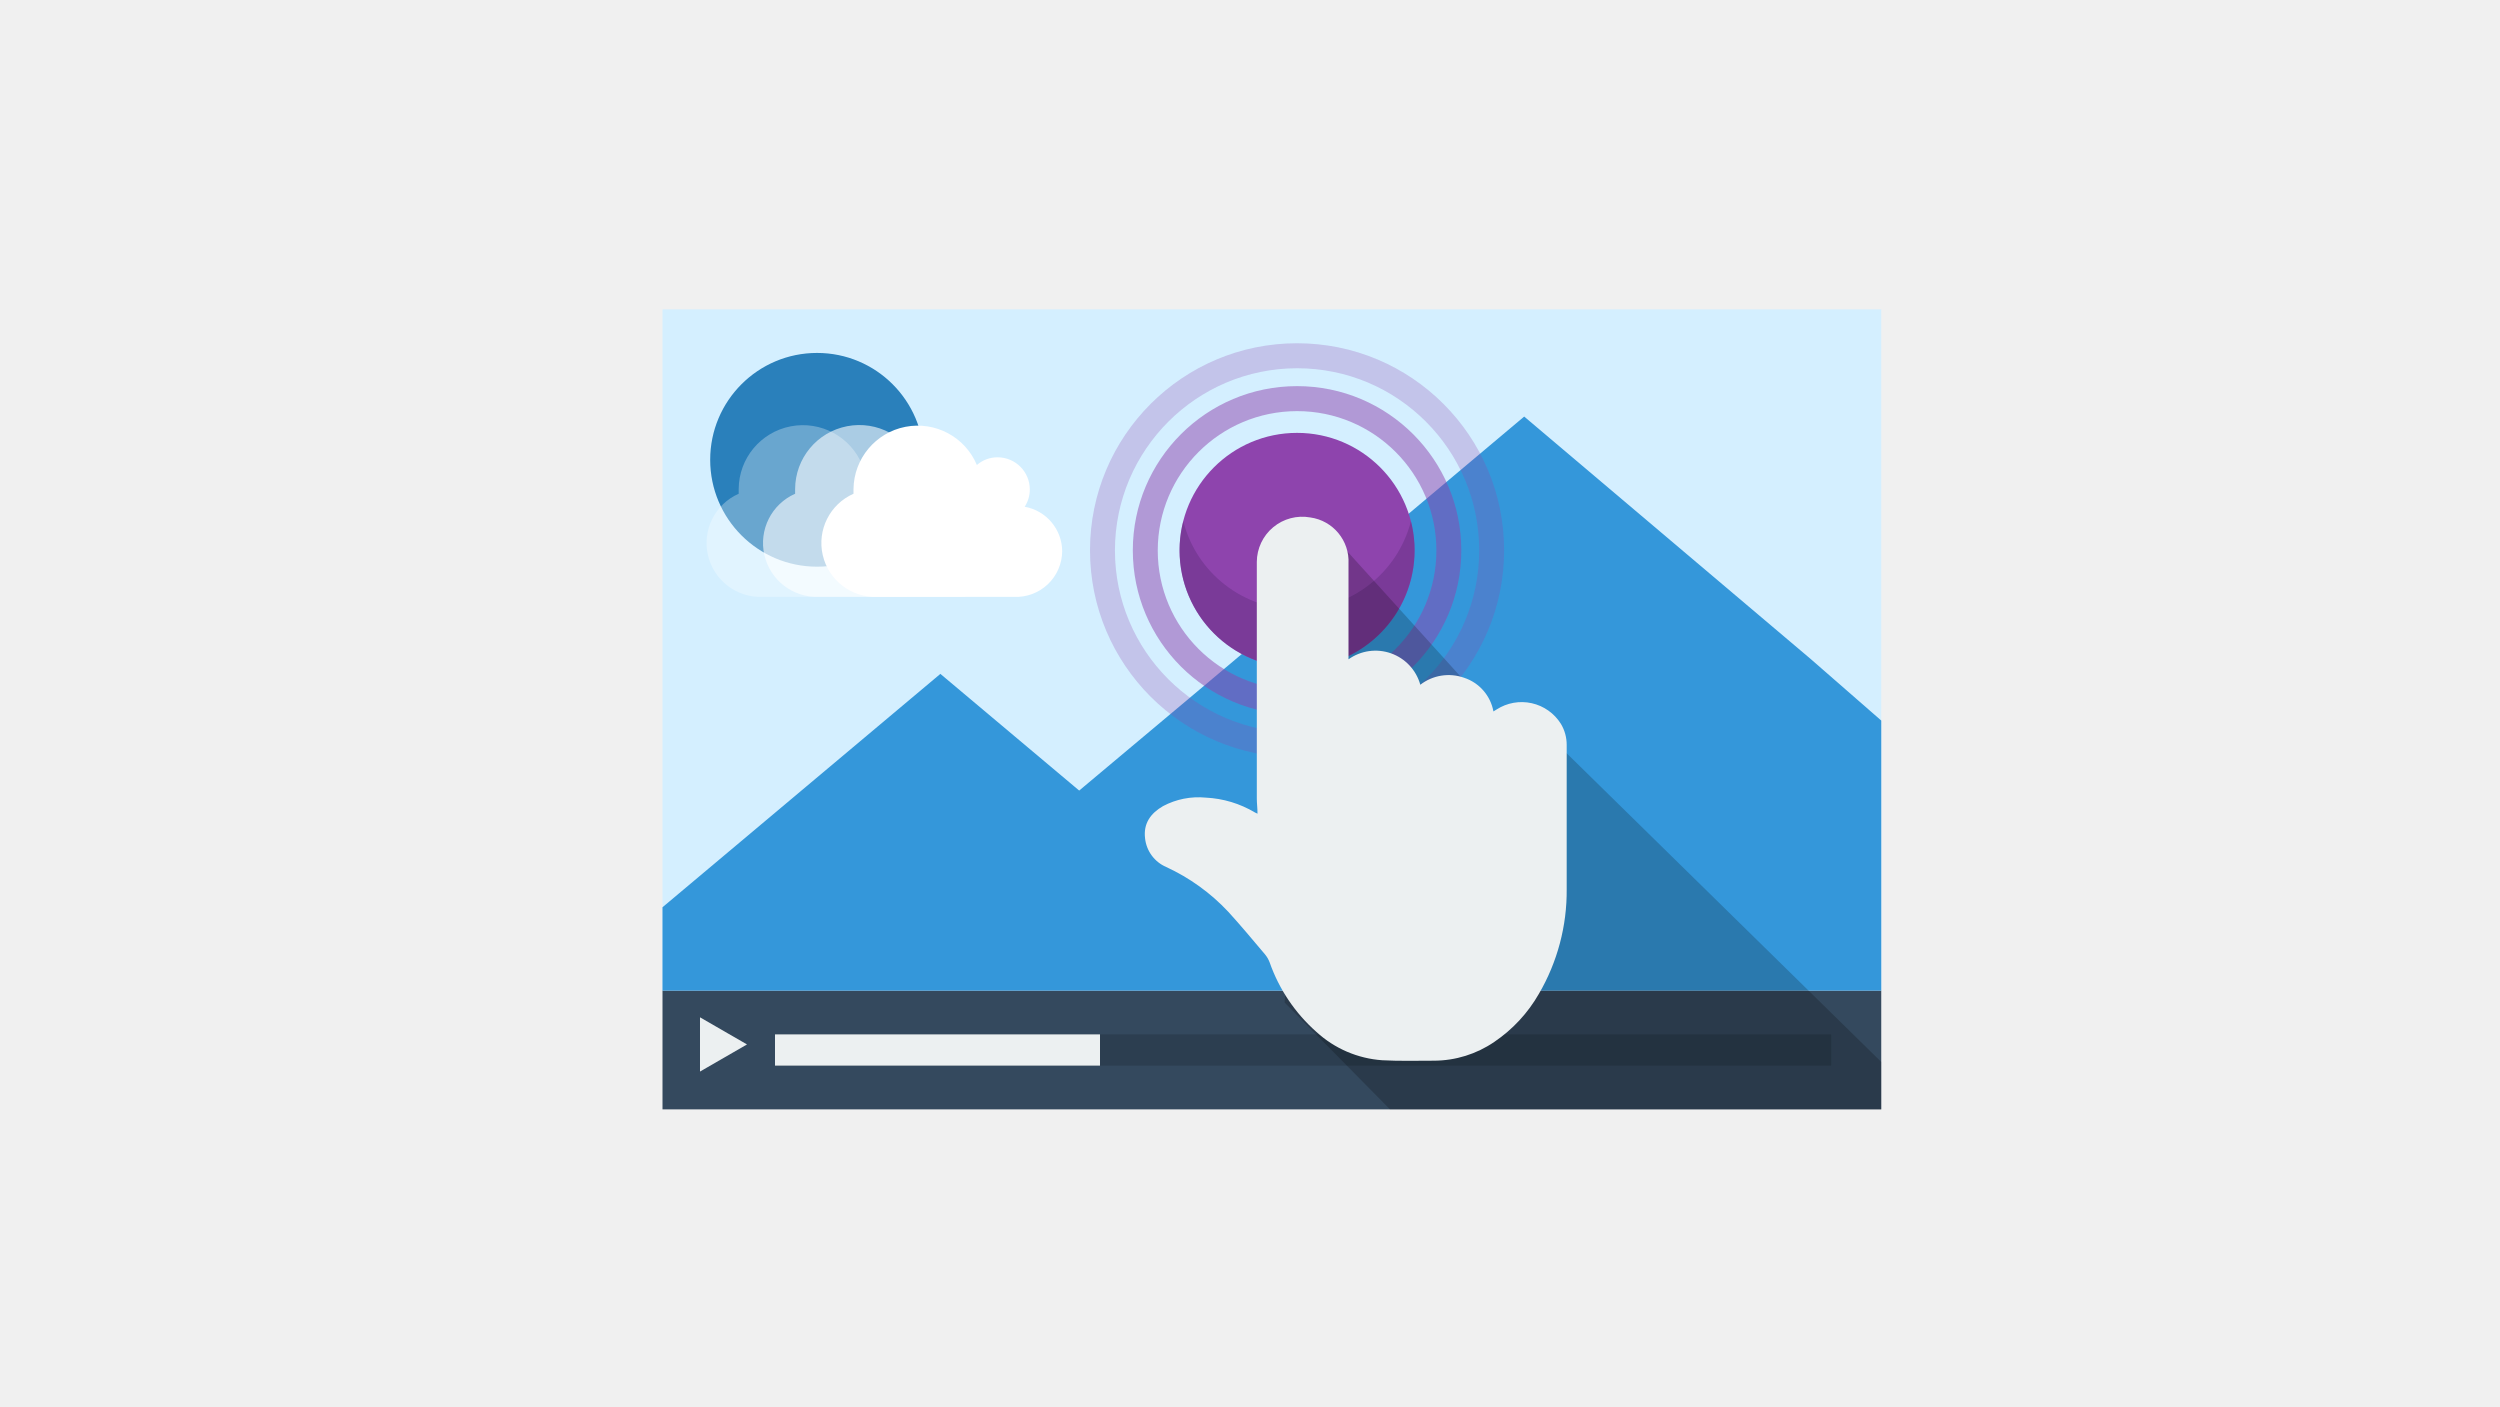
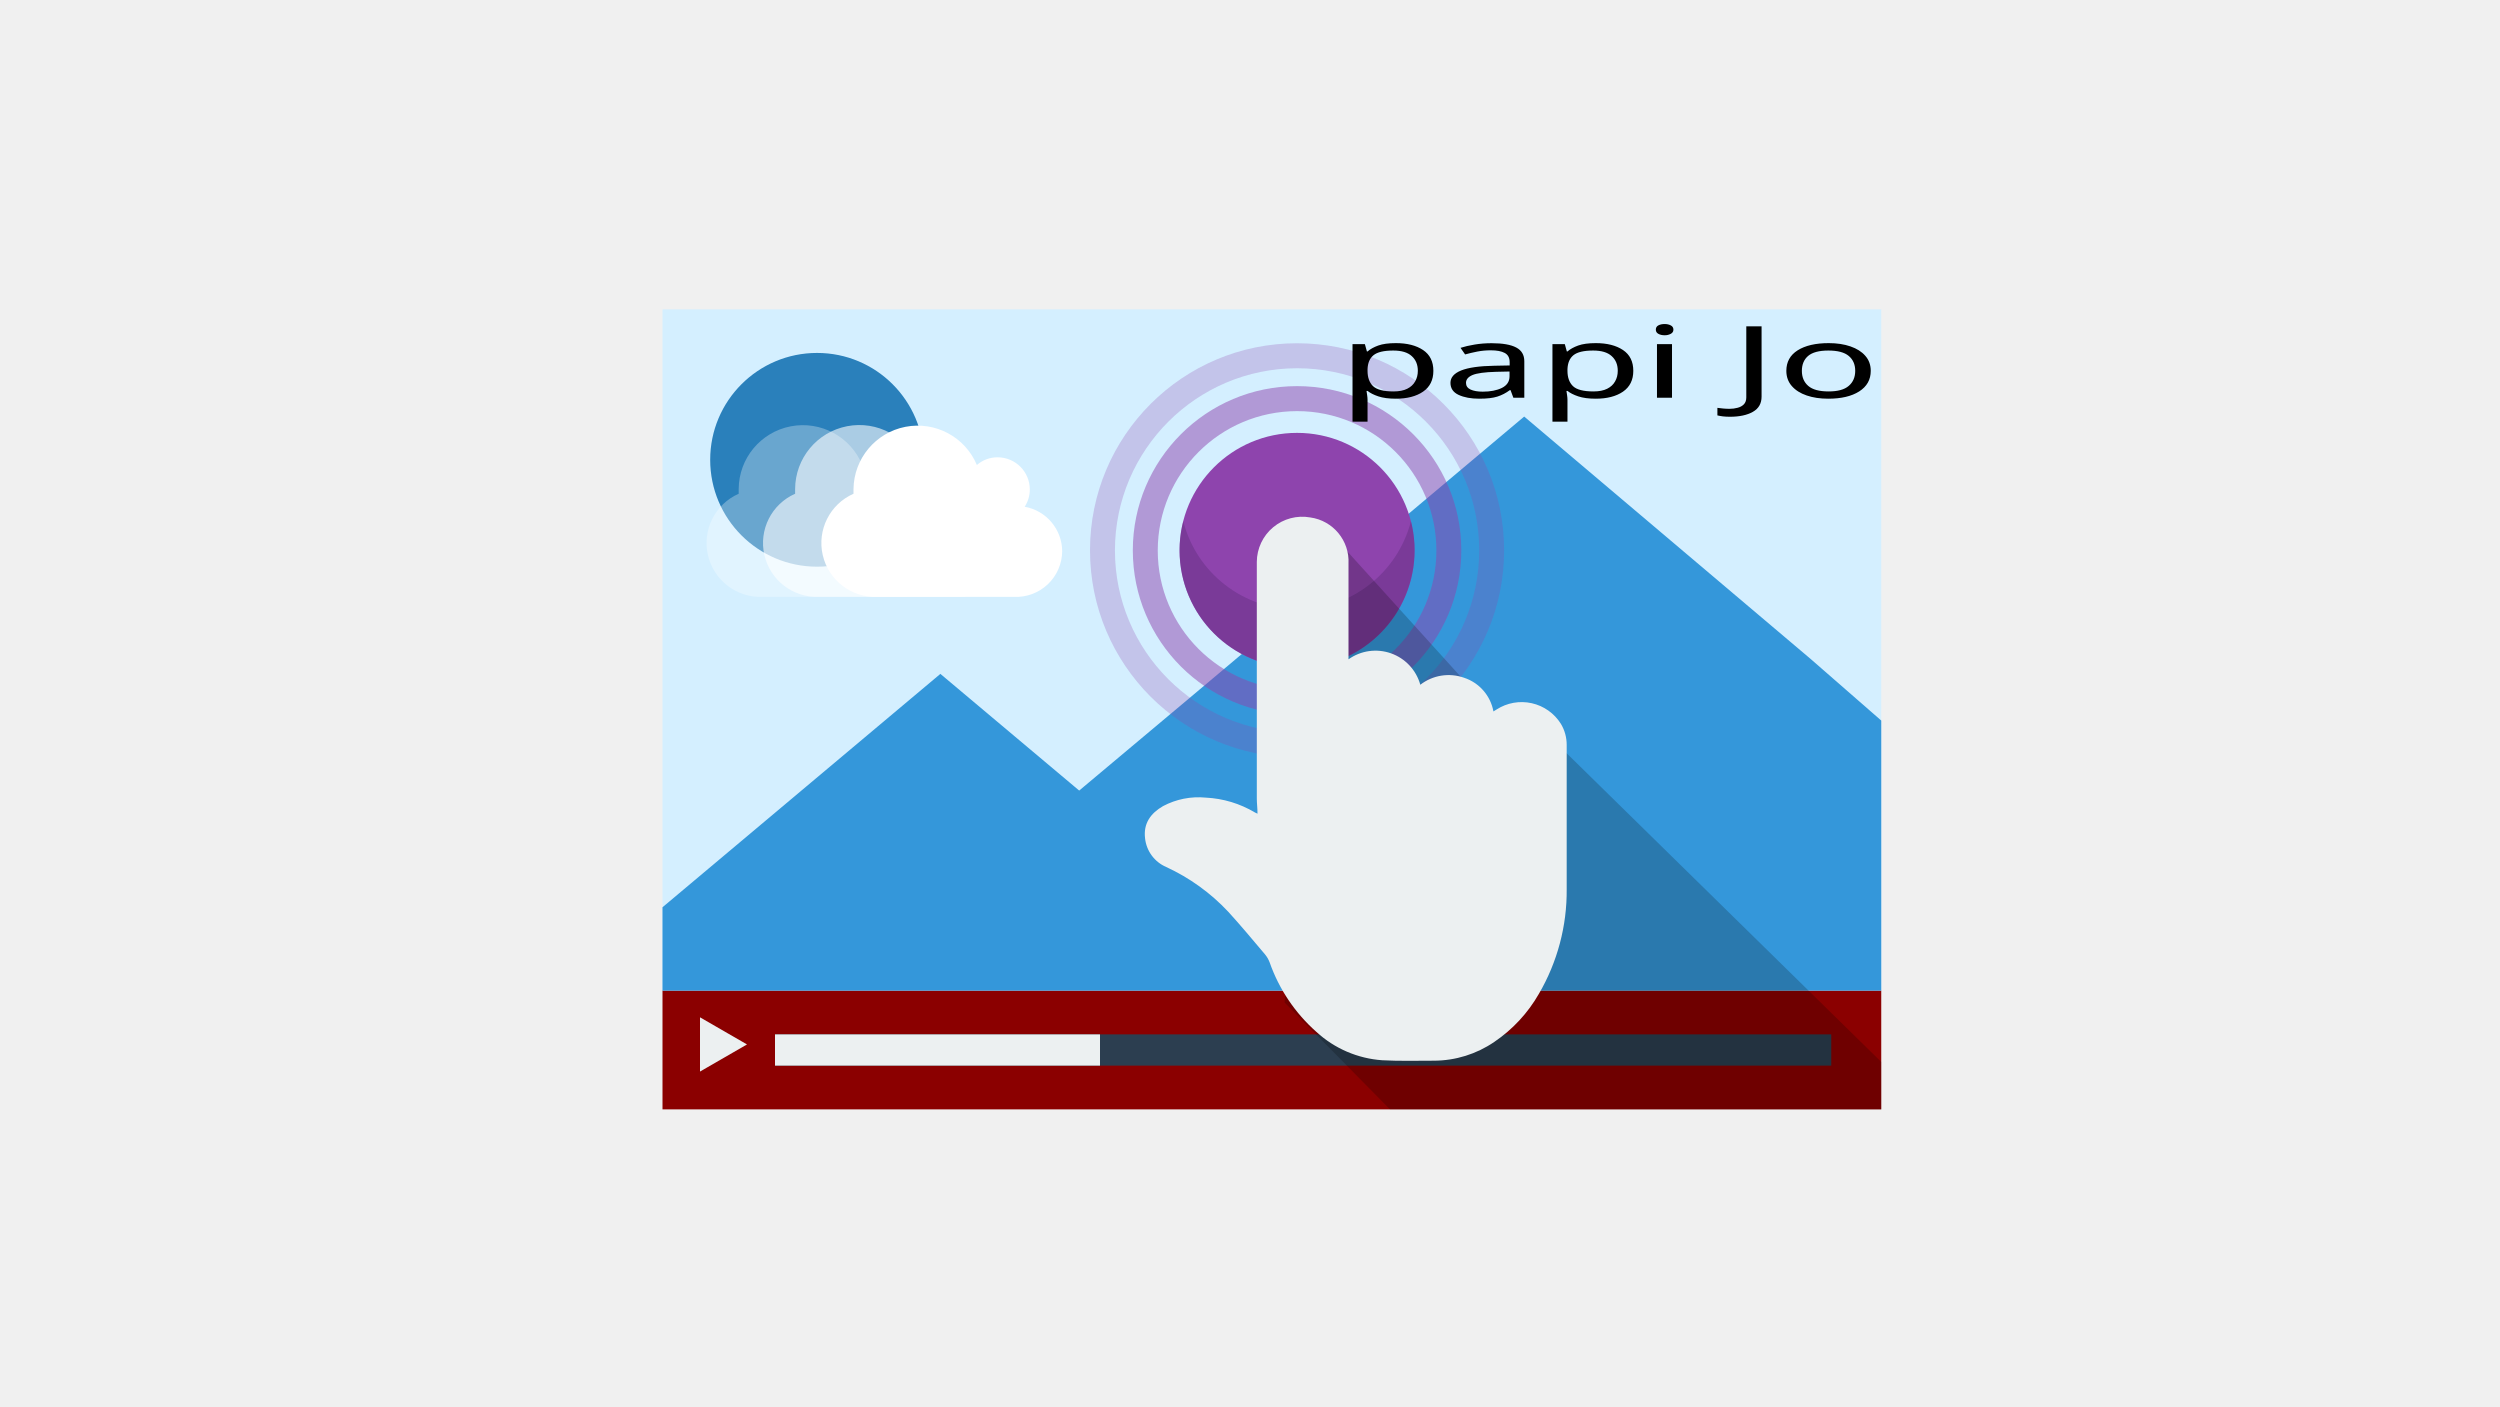
- <svg xmlns="http://www.w3.org/2000/svg" viewBox="0 0 400 225">
-   <defs>
-     <style>
+ <svg xmlns="http://www.w3.org/2000/svg" viewBox="0 0 400 225" version="1.1" id="svg57">
+   <defs id="defs4">
+     <style id="style2">
      .cls-1 {
        fill: #d4efff;
      }

      .cls-2 {
        fill: #34495e;
      }

      .cls-3 {
        fill: #ecf0f1;
      }

      .cls-4 {
        fill: #2c3e50;
      }

      .cls-5 {
        fill: #2a80bb;
      }

      .cls-6 {
        fill: #3497da;
      }

      .cls-7 {
        fill: #8e44ad;
      }

      .cls-10, .cls-8 {
        opacity: 0.5;
      }

      .cls-9 {
        opacity: 0.25;
      }

      .cls-10 {
        fill: #662f84;
      }

      .cls-11 {
        opacity: 0.2;
      }

      .cls-12 {
        fill: #fff;
      }

      .cls-13 {
        opacity: 0.6;
      }

      .cls-14 {
        opacity: 0.3;
      }

      .cls-15 {
        fill: none;
      }
    </style>
  </defs>
-   <g id="Layer_2" data-name="Layer 2">
-     <g id="interactive_video" data-name="interactive video">
-       <g>
-         <rect class="cls-1" x="106" y="49.5" width="195" height="109" />
-         <rect class="cls-2" x="106" y="158.5" width="195" height="19" />
-         <polygon class="cls-3" points="112 162.77 119.52 167.11 112 171.45 112 162.77" />
-         <rect class="cls-4" x="124" y="165.5" width="169" height="5" />
-         <rect class="cls-3" x="124" y="165.5" width="52" height="5" />
-         <circle class="cls-5" cx="130.73" cy="73.57" r="17.1" />
-         <polygon class="cls-6" points="289.72 105.45 301 115.29 301 158.5 106 158.5 106 145.16 150.46 107.82 172.67 126.49 190.23 111.76 243.87 66.65 289.72 105.45" />
-         <circle class="cls-7" cx="207.53" cy="88.06" r="18.8" />
-         <g class="cls-8">
-           <path class="cls-7" d="M207.53,65.78a22.29,22.29,0,1,1-22.29,22.29,22.31,22.31,0,0,1,22.29-22.29m0-4a26.28,26.28,0,1,0,26.28,26.28,26.28,26.28,0,0,0-26.28-26.28Z" />
-         </g>
-         <g class="cls-9">
-           <path class="cls-7" d="M207.53,58.92a29.14,29.14,0,1,1-29.14,29.14,29.18,29.18,0,0,1,29.14-29.14m0-4a33.13,33.13,0,1,0,33.13,33.13,33.13,33.13,0,0,0-33.13-33.13Z" />
-         </g>
-         <path class="cls-10" d="M207.53,97.52a18.81,18.81,0,0,1-18.21-14.13,18.8,18.8,0,1,0,36.43,0A18.81,18.81,0,0,1,207.53,97.52Z" />
-         <g class="cls-11">
-           <path d="M243,113v5.54L212,84.28s-4.76,41.31-6.46,76.13L222.4,177.5H301v-7.59Z" />
-         </g>
-         <g id="_Group_" data-name="&lt;Group&gt;">
-           <path class="cls-3" d="M250.67,119.18c0,7.69,0,15.39,0,23.08A32.63,32.63,0,0,1,246.23,159a23.22,23.22,0,0,1-7.15,7.71,17.16,17.16,0,0,1-9.64,3c-2.76,0-5.53.08-8.28-.07a17.35,17.35,0,0,1-10.53-4.53A26.55,26.55,0,0,1,203.15,154a4.44,4.44,0,0,0-.75-1.3c-1.94-2.29-3.86-4.61-5.89-6.83a31.85,31.85,0,0,0-9.92-7.15,5.65,5.65,0,0,1-3.38-4.59c-.29-2.38.89-4,2.87-5.15a12.1,12.1,0,0,1,6.85-1.36A17,17,0,0,1,200.8,130l.4.19c0-.89-.11-1.66-.11-2.42,0-11.71,0-26.15,0-37.86a7.27,7.27,0,0,1,8.55-7.12,7.1,7.1,0,0,1,6.12,7.41c0,3.11,0,9,0,12.08,0,1,0,2.07,0,3.21a7.44,7.44,0,0,1,11.49,4.07,7.39,7.39,0,0,1,7-1.12,7,7,0,0,1,4.7,5.39l.5-.31a7.4,7.4,0,0,1,10.29,2.29A6.46,6.46,0,0,1,250.67,119.18Z" />
-         </g>
-         <path class="cls-12" d="M162.2,95.5H140.37A8.62,8.62,0,0,1,136.56,79c0-.28,0-.48,0-.76A10.27,10.27,0,0,1,156.3,74.4a5,5,0,0,1,3.33-1.23,5.15,5.15,0,0,1,5.14,5.14,5.06,5.06,0,0,1-.82,2.77,7.28,7.28,0,0,1,6,7.11A7.38,7.38,0,0,1,162.2,95.5Z" />
-         <g class="cls-13">
-           <path class="cls-12" d="M152.86,95.5H131A8.62,8.62,0,0,1,127.22,79c0-.28,0-.48,0-.76A10.27,10.27,0,0,1,147,74.4a5,5,0,0,1,3.33-1.23,5.15,5.15,0,0,1,5.14,5.14,5.06,5.06,0,0,1-.82,2.77,7.28,7.28,0,0,1,6,7.11A7.38,7.38,0,0,1,152.86,95.5Z" />
-         </g>
-         <g class="cls-14">
-           <path class="cls-12" d="M143.82,95.5H122A8.62,8.62,0,0,1,118.19,79c0-.28,0-.48,0-.76a10.27,10.27,0,0,1,19.78-3.82,5,5,0,0,1,3.33-1.23,5.15,5.15,0,0,1,5.14,5.14,5.06,5.06,0,0,1-.82,2.77,7.28,7.28,0,0,1,6,7.11A7.38,7.38,0,0,1,143.82,95.5Z" />
-         </g>
-       </g>
-       <rect class="cls-15" width="400" height="225" />
+   <g id="interactive_video" data-name="interactive video">
+     <rect class="cls-1" x="106" y="49.5" width="195" height="109" id="rect8" />
+     <rect class="cls-2" x="106" y="158.5" width="195" height="19" id="rect10" style="fill:#8b0000;fill-opacity:1" />
+     <polygon class="cls-3" points="119.52,167.11 112,171.45 112,162.77 " id="polygon12" />
+     <rect class="cls-4" x="124" y="165.5" width="169" height="5" id="rect14" />
+     <rect class="cls-3" x="124" y="165.5" width="52" height="5" id="rect16" />
+     <circle class="cls-5" cx="130.73" cy="73.57" r="17.1" id="circle18" />
+     <polygon class="cls-6" points="106,145.16 150.46,107.82 172.67,126.49 190.23,111.76 243.87,66.65 289.72,105.45 301,115.29 301,158.5 106,158.5 " id="polygon20" />
+     <circle class="cls-7" cx="207.53" cy="88.06" r="18.8" id="circle22" />
+     <g class="cls-8" id="g26">
+       <path class="cls-7" d="m 207.53,65.78 a 22.29,22.29 0 1 1 -22.29,22.29 22.31,22.31 0 0 1 22.29,-22.29 m 0,-4 a 26.28,26.28 0 1 0 26.28,26.28 26.28,26.28 0 0 0 -26.28,-26.28 z" id="path24" />
    </g>
+     <g class="cls-9" id="g30">
+       <path class="cls-7" d="m 207.53,58.92 a 29.14,29.14 0 1 1 -29.14,29.14 29.18,29.18 0 0 1 29.14,-29.14 m 0,-4 a 33.13,33.13 0 1 0 33.13,33.13 33.13,33.13 0 0 0 -33.13,-33.13 z" id="path28" />
+     </g>
+     <path class="cls-10" d="m 207.53,97.52 a 18.81,18.81 0 0 1 -18.21,-14.13 18.8,18.8 0 1 0 36.43,0 18.81,18.81 0 0 1 -18.22,14.13 z" id="path32" />
+     <g class="cls-11" id="g36">
+       <path d="m 243,113 v 5.54 L 212,84.28 c 0,0 -4.76,41.31 -6.46,76.13 L 222.4,177.5 H 301 v -7.59 z" id="path34" />
+     </g>
+     <g id="_Group_" data-name="&lt;Group&gt;">
+       <path class="cls-3" d="m 250.67,119.18 c 0,7.69 0,15.39 0,23.08 a 32.63,32.63 0 0 1 -4.44,16.74 23.22,23.22 0 0 1 -7.15,7.71 17.16,17.16 0 0 1 -9.64,3 c -2.76,0 -5.53,0.08 -8.28,-0.07 a 17.35,17.35 0 0 1 -10.53,-4.53 26.55,26.55 0 0 1 -7.48,-11.11 4.44,4.44 0 0 0 -0.75,-1.3 c -1.94,-2.29 -3.86,-4.61 -5.89,-6.83 a 31.85,31.85 0 0 0 -9.92,-7.15 5.65,5.65 0 0 1 -3.38,-4.59 c -0.29,-2.38 0.89,-4 2.87,-5.15 a 12.1,12.1 0 0 1 6.85,-1.36 17,17 0 0 1 7.87,2.38 l 0.4,0.19 c 0,-0.89 -0.11,-1.66 -0.11,-2.42 0,-11.71 0,-26.15 0,-37.86 a 7.27,7.27 0 0 1 8.55,-7.12 7.1,7.1 0 0 1 6.12,7.41 c 0,3.11 0,9 0,12.08 0,1 0,2.07 0,3.21 a 7.44,7.44 0 0 1 11.49,4.07 7.39,7.39 0 0 1 7,-1.12 7,7 0 0 1 4.7,5.39 l 0.5,-0.31 a 7.4,7.4 0 0 1 10.29,2.29 6.46,6.46 0 0 1 0.93,3.37 z" id="path38" />
+     </g>
+     <path class="cls-12" d="M 162.2,95.5 H 140.37 A 8.62,8.62 0 0 1 136.56,79 c 0,-0.28 0,-0.48 0,-0.76 a 10.27,10.27 0 0 1 19.74,-3.84 5,5 0 0 1 3.33,-1.23 5.15,5.15 0 0 1 5.14,5.14 5.06,5.06 0 0 1 -0.82,2.77 7.28,7.28 0 0 1 6,7.11 7.38,7.38 0 0 1 -7.75,7.31 z" id="path41" />
+     <g class="cls-13" id="g45">
+       <path class="cls-12" d="M 152.86,95.5 H 131 A 8.62,8.62 0 0 1 127.22,79 c 0,-0.28 0,-0.48 0,-0.76 A 10.27,10.27 0 0 1 147,74.4 a 5,5 0 0 1 3.33,-1.23 5.15,5.15 0 0 1 5.14,5.14 5.06,5.06 0 0 1 -0.82,2.77 7.28,7.28 0 0 1 6,7.11 7.38,7.38 0 0 1 -7.79,7.31 z" id="path43" />
+     </g>
+     <g class="cls-14" id="g49">
+       <path class="cls-12" d="M 143.82,95.5 H 122 A 8.62,8.62 0 0 1 118.19,79 c 0,-0.28 0,-0.48 0,-0.76 a 10.27,10.27 0 0 1 19.78,-3.82 5,5 0 0 1 3.33,-1.23 5.15,5.15 0 0 1 5.14,5.14 5.06,5.06 0 0 1 -0.82,2.77 7.28,7.28 0 0 1 6,7.11 7.38,7.38 0 0 1 -7.8,7.29 z" id="path47" />
+     </g>
+     <rect class="cls-15" width="400" height="225" id="rect53" x="0" y="0" />
+     <text xml:space="preserve" style="font-style:normal;font-variant:normal;font-weight:normal;font-stretch:normal;font-size:20.861px;line-height:1.25;font-family:sans-serif;-inkscape-font-specification:'sans-serif, Normal';font-variant-ligatures:normal;font-variant-caps:normal;font-variant-numeric:normal;font-feature-settings:normal;text-align:start;letter-spacing:0px;word-spacing:0px;writing-mode:lr-tb;text-anchor:start;isolation:isolate;fill:#000000;fill-opacity:1;stroke:none;stroke-width:1.304" x="164.215" y="82.97" id="text877" transform="scale(1.303785,0.7669979)">
+       <tspan id="tspan875" x="164.215" y="82.97" style="font-style:normal;font-variant:normal;font-weight:normal;font-stretch:normal;font-size:20.861px;font-family:sans-serif;-inkscape-font-specification:'sans-serif, Normal';font-variant-ligatures:normal;font-variant-caps:normal;font-variant-numeric:normal;font-feature-settings:normal;text-align:start;writing-mode:lr-tb;text-anchor:start;stroke-width:1.304">papi Jo</tspan>
+     </text>
  </g>
</svg>
